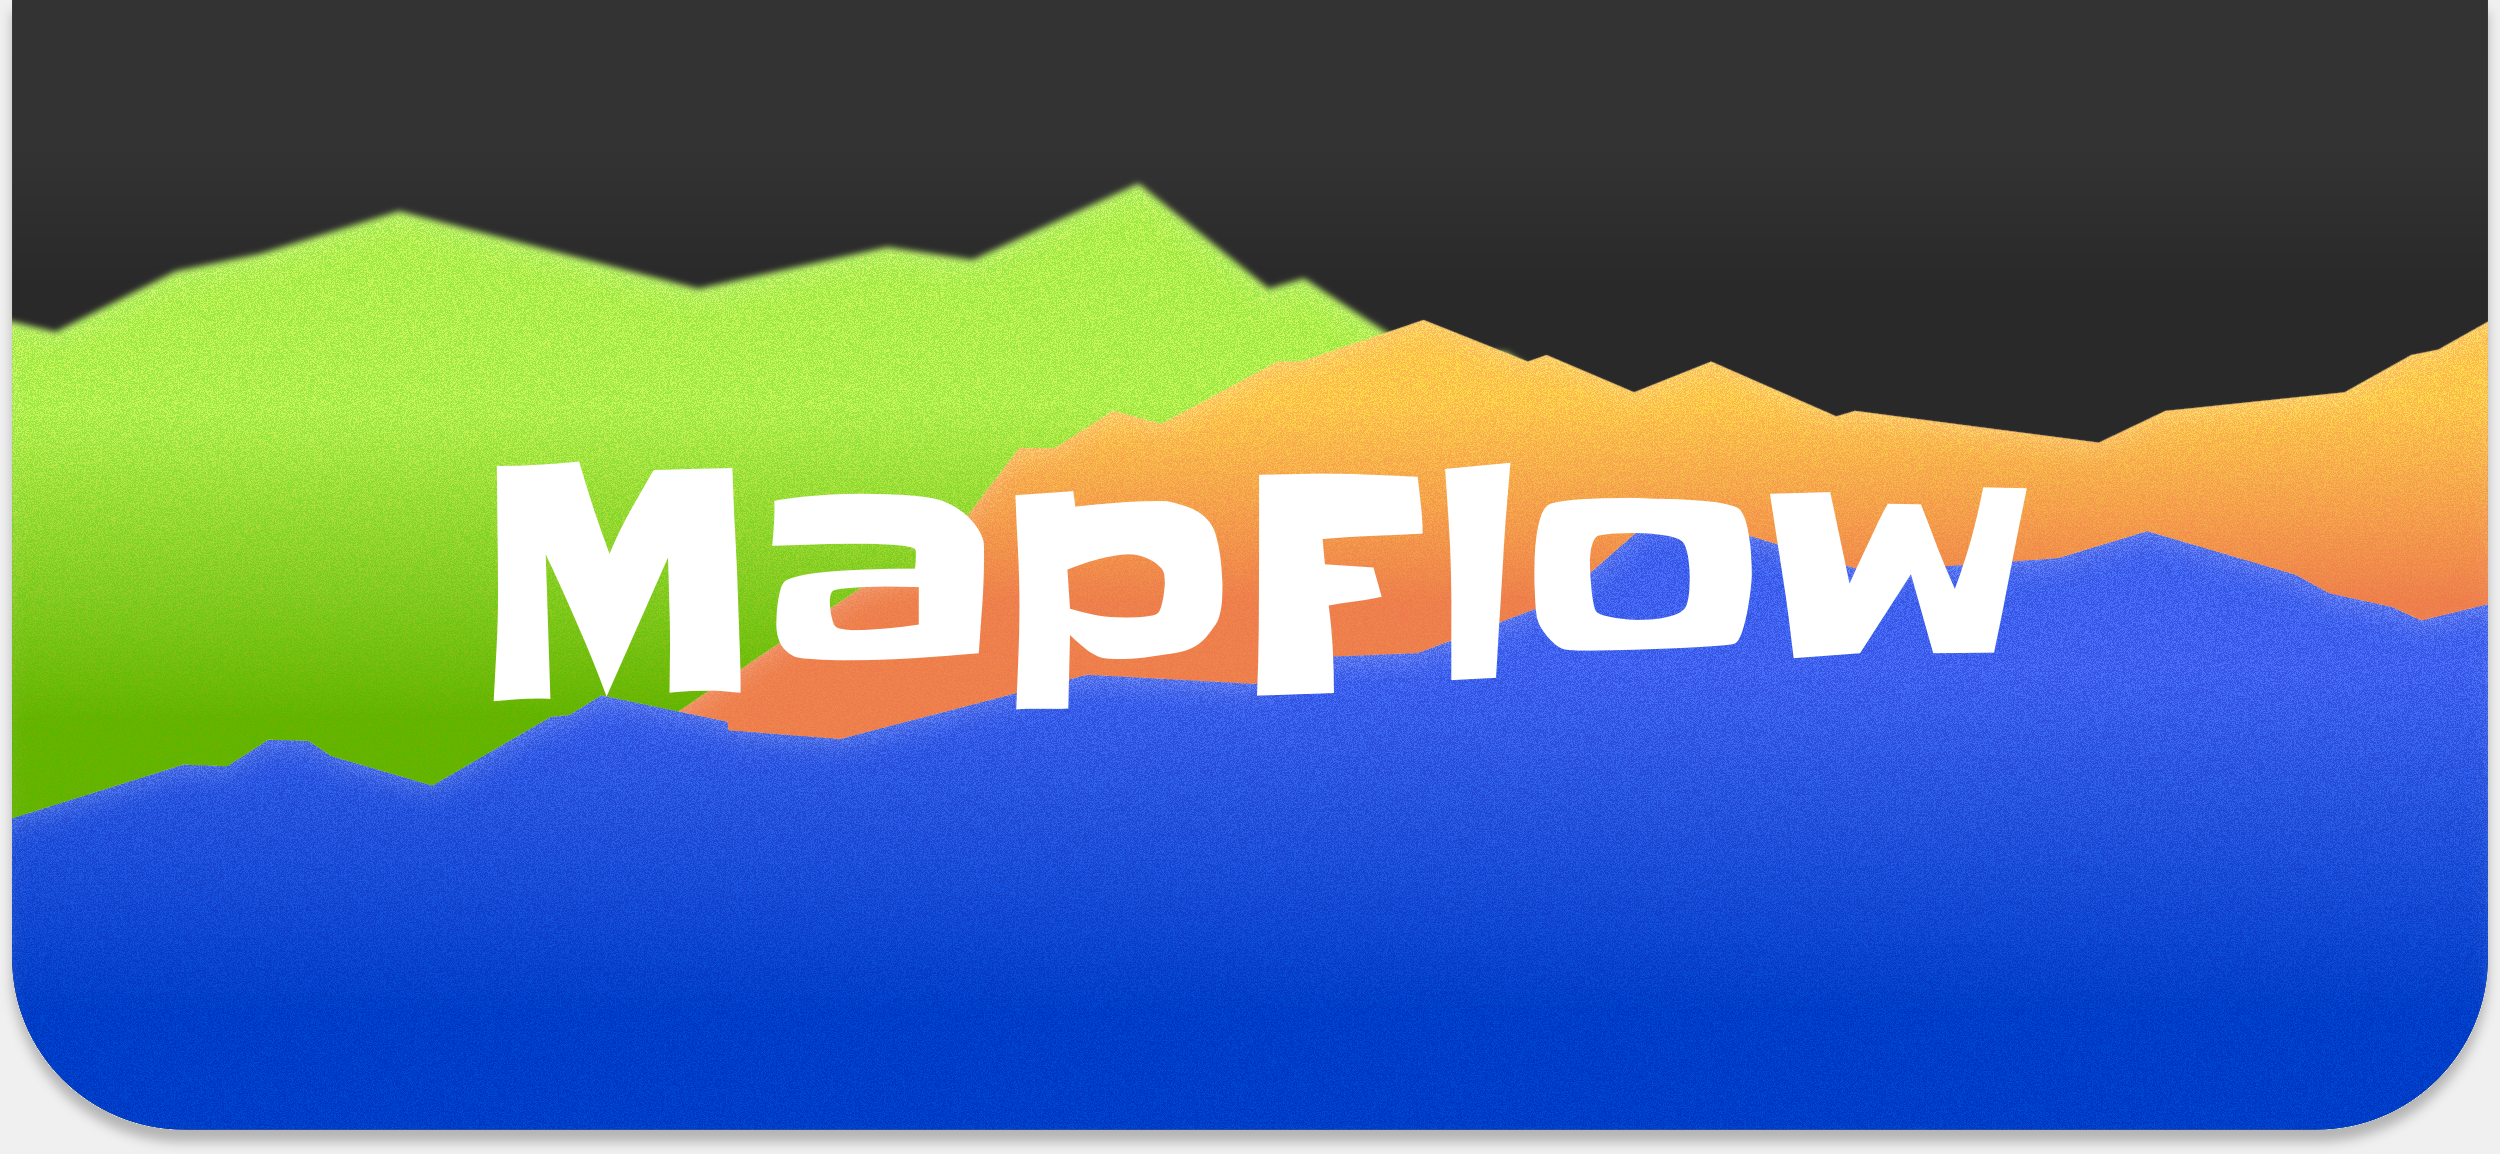
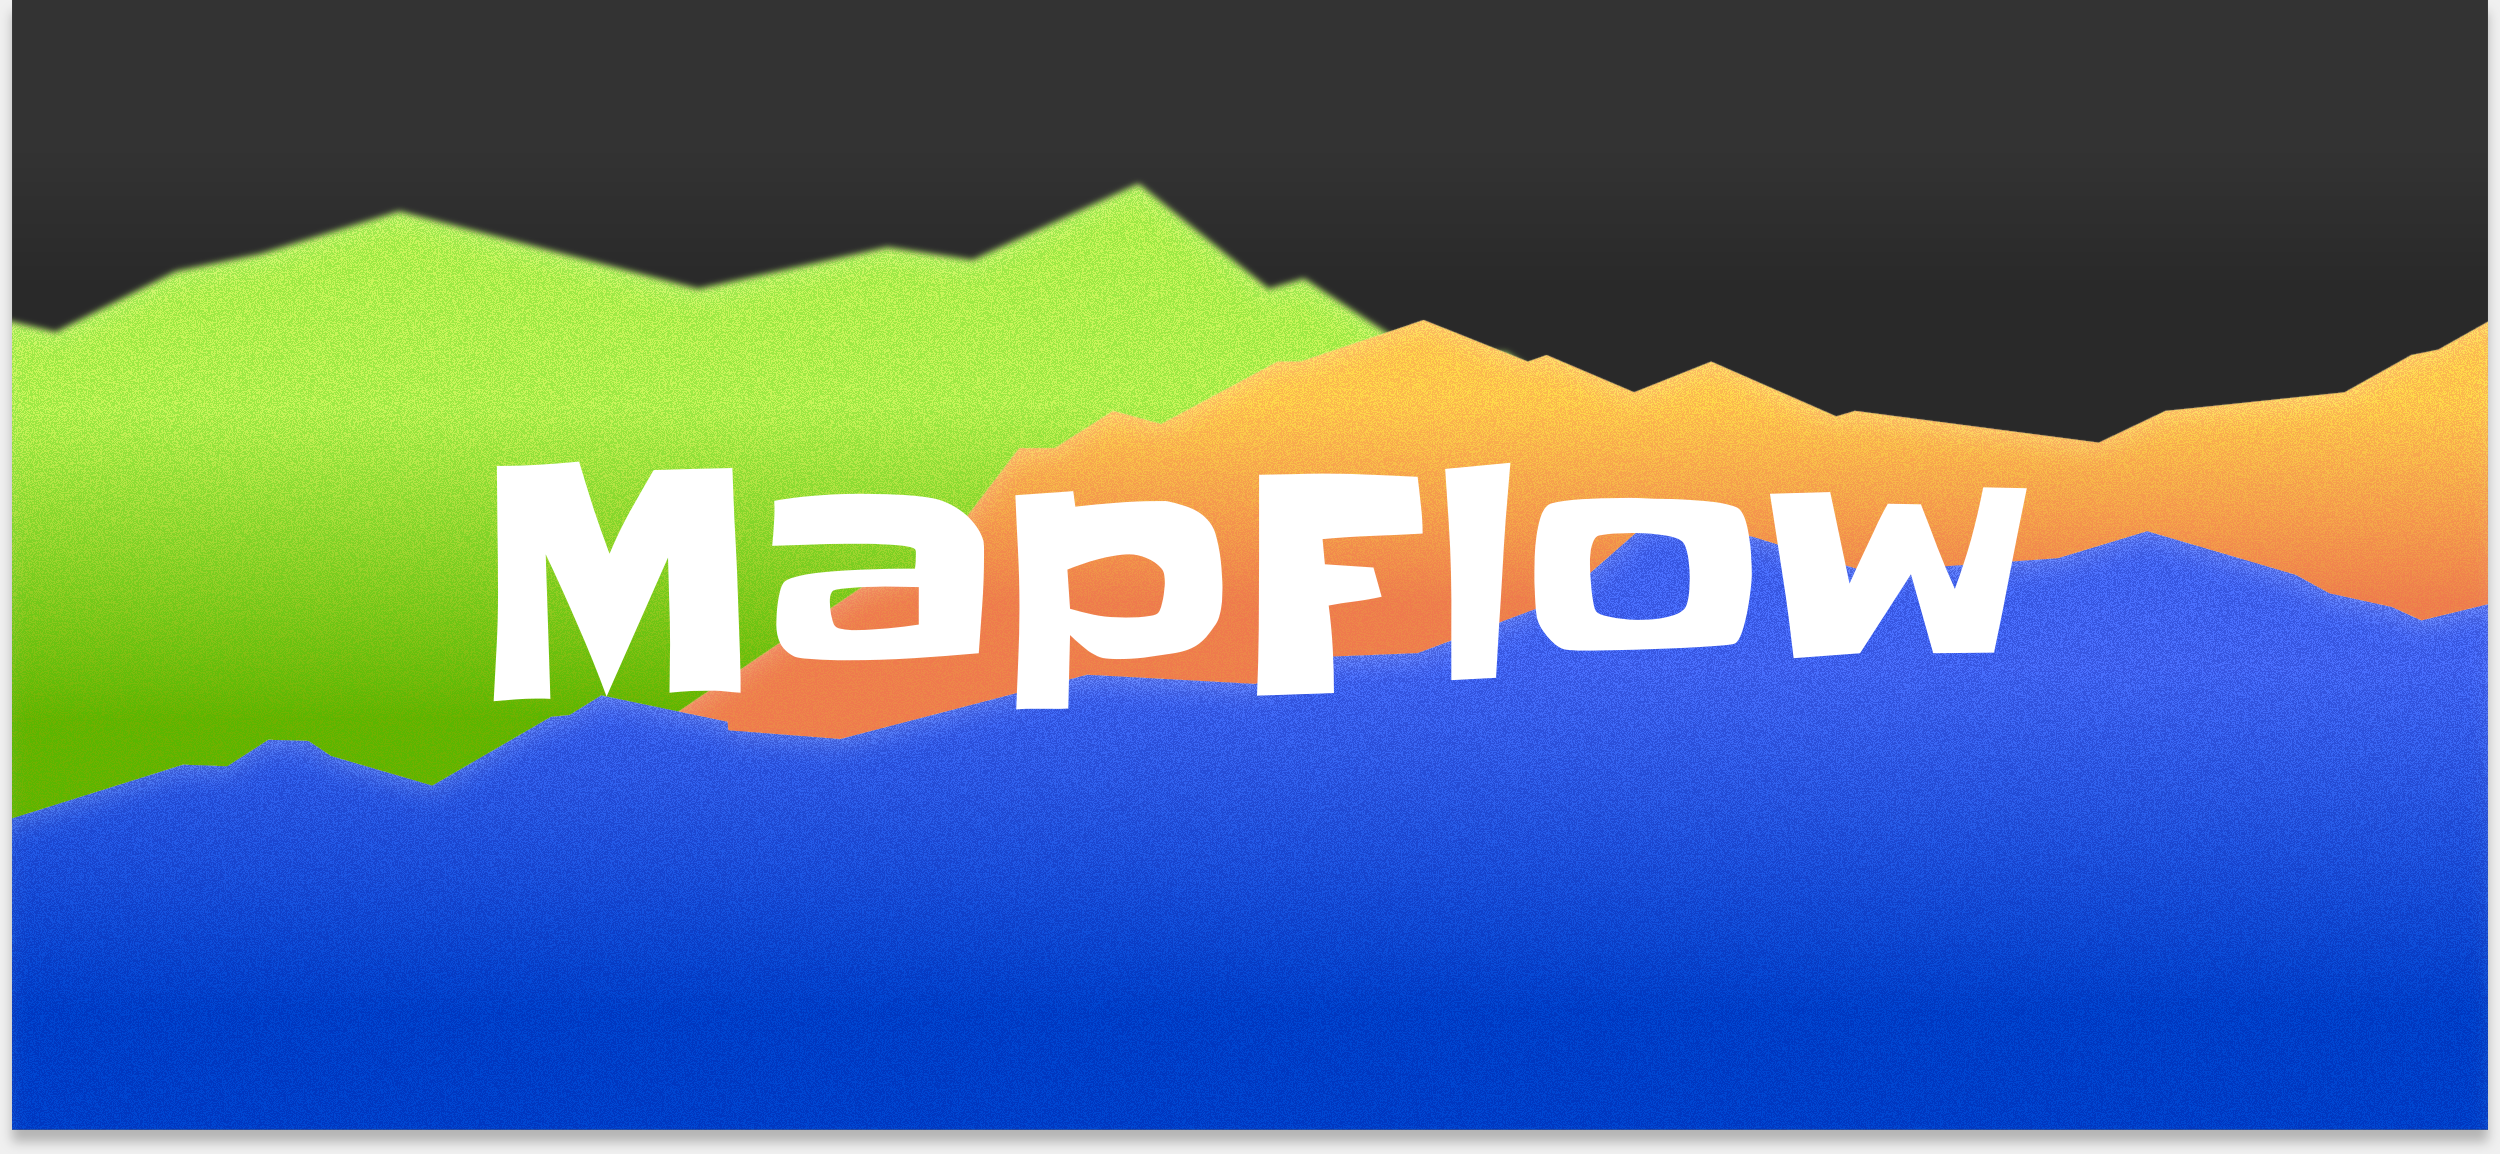
<svg xmlns="http://www.w3.org/2000/svg" width="1454" height="671" viewBox="0 0 1454 671" fill="none">
-   <g filter="url(#filter0_d_1499_7692)">
-     <g clip-path="url(#clip0_1499_7692)">
-       <path d="M7 0H1447V557C1447 612.228 1402.23 657 1347 657H107C51.772 657 7 612.228 7 557V0Z" fill="#333333" />
-       <path d="M7 0H1447V557C1447 612.228 1402.23 657 1347 657H107C51.772 657 7 612.228 7 557V0Z" fill="url(#paint0_linear_1499_7692)" fill-opacity="0.2" style="mix-blend-mode:darken" />
-       <g filter="url(#filter1_ifn_1499_7692)">
+   <g filter="url(#filter0_d_51_36)">
+     <g clip-path="url(#clip0_51_36)">
+       <rect width="1440" height="657" transform="translate(7)" fill="#333333" />
+       <rect width="1440" height="657" transform="translate(7)" fill="url(#paint0_linear_51_36)" fill-opacity="0.2" style="mix-blend-mode:darken" />
+       <g filter="url(#filter1_ifn_51_36)">
        <path d="M737.8 168.23L758.401 162.175L823.839 205.238H875.947L1025 304.822L1505 310.204V519H-411L-402.973 341.541L-395.531 340.936L-182.106 202.046L-96.972 232.245L5.106 186.806L32.387 193.361L102.454 157.953L151.483 147.886L232.141 123.093L406 168.23L516.038 144.007L565.723 151.409L662.15 107L737.8 168.23Z" fill="#C8F55A" />
-         <path d="M737.8 168.23L758.401 162.175L823.839 205.238H875.947L1025 304.822L1505 310.204V519H-411L-402.973 341.541L-395.531 340.936L-182.106 202.046L-96.972 232.245L5.106 186.806L32.387 193.361L102.454 157.953L151.483 147.886L232.141 123.093L406 168.23L516.038 144.007L565.723 151.409L662.15 107L737.8 168.23Z" fill="url(#paint1_linear_1499_7692)" style="mix-blend-mode:darken" />
+         <path d="M737.8 168.23L758.401 162.175L823.839 205.238H875.947L1025 304.822L1505 310.204V519H-411L-402.973 341.541L-395.531 340.936L-182.106 202.046L-96.972 232.245L5.106 186.806L32.387 193.361L102.454 157.953L151.483 147.886L232.141 123.093L406 168.23L516.038 144.007L565.723 151.409L662.15 107L737.8 168.23Z" fill="url(#paint1_linear_51_36)" style="mix-blend-mode:darken" />
      </g>
-       <g filter="url(#filter2_ifn_1499_7692)">
+       <g filter="url(#filter2_ifn_51_36)">
        <path d="M1604.81 223.696L1639.96 206.494L1705.4 238.987L1732.07 233.253L1812.05 249.818L1859.32 285.498H1899.31L1936.42 315H1949V504.5H261L503 340.5L539 331.089L592.861 260.649H613.464L647.397 238.987L675.271 246.633L743.139 210.316H756.47L827.974 186.105L888.569 210.316L899.477 206.494L950.378 228.156L995.219 210.316L1067.93 242.173L1078.84 238.987L1220.64 257.464L1259.42 238.987L1363.64 228.156L1402.42 206.494L1418.18 203.308L1470.29 174L1604.81 223.696Z" fill="#FED94A" />
-         <path d="M1604.81 223.696L1639.96 206.494L1705.4 238.987L1732.07 233.253L1812.05 249.818L1859.32 285.498H1899.31L1936.42 315H1949V504.5H261L503 340.5L539 331.089L592.861 260.649H613.464L647.397 238.987L675.271 246.633L743.139 210.316H756.47L827.974 186.105L888.569 210.316L899.477 206.494L950.378 228.156L995.219 210.316L1067.93 242.173L1078.84 238.987L1220.64 257.464L1259.42 238.987L1363.64 228.156L1402.42 206.494L1418.18 203.308L1470.29 174L1604.81 223.696Z" fill="url(#paint2_linear_1499_7692)" style="mix-blend-mode:darken" />
+         <path d="M1604.81 223.696L1639.96 206.494L1705.4 238.987L1732.07 233.253L1812.05 249.818L1859.32 285.498H1899.31L1936.42 315H1949V504.5H261L503 340.5L539 331.089L592.861 260.649H613.464L647.397 238.987L675.271 246.633L743.139 210.316H756.47L827.974 186.105L888.569 210.316L899.477 206.494L950.378 228.156L995.219 210.316L1067.93 242.173L1078.84 238.987L1220.64 257.464L1259.42 238.987L1363.64 228.156L1402.42 206.494L1418.18 203.308L1470.29 174L1604.81 223.696Z" fill="url(#paint2_linear_51_36)" style="mix-blend-mode:darken" />
      </g>
-       <g filter="url(#filter3_in_1499_7692)">
-         <path d="M106.495 444.781L-93 507.501V775.501L1704 771.001V366L1657.79 354.108L1620.28 358.102L1554.7 347.464L1530.47 347.783L1492.8 340.279L1408.24 360.893L1391.18 353.117L1354.72 345.097L1335.18 334.353L1248.81 308.988L1196.91 324.672L1085.52 332.639L1018.6 312.019L960.304 302.285L906.754 349.076L824.577 379.864L773.637 381.918L730.162 397.8L632.215 392.472L488.593 429.876L423.548 424.791L423.053 419.816L349.684 404.505L331.332 415.878L320.48 416.958L251.401 456.994L192.452 439.746L179.399 430.995L156.215 430.287L132.163 445.745L106.495 444.781Z" fill="#4A6FFE" />
-         <path d="M106.495 444.781L-93 507.501V775.501L1704 771.001V366L1657.79 354.108L1620.28 358.102L1554.7 347.464L1530.47 347.783L1492.8 340.279L1408.24 360.893L1391.18 353.117L1354.72 345.097L1335.18 334.353L1248.81 308.988L1196.91 324.672L1085.52 332.639L1018.6 312.019L960.304 302.285L906.754 349.076L824.577 379.864L773.637 381.918L730.162 397.8L632.215 392.472L488.593 429.876L423.548 424.791L423.053 419.816L349.684 404.505L331.332 415.878L320.48 416.958L251.401 456.994L192.452 439.746L179.399 430.995L156.215 430.287L132.163 445.745L106.495 444.781Z" fill="url(#paint3_linear_1499_7692)" style="mix-blend-mode:darken" />
+       <g filter="url(#filter3_in_51_36)">
+         <path d="M106.495 444.78L-93 507.5V775.5L1704 771V366L1657.79 354.107L1620.28 358.101L1554.7 347.463L1530.47 347.782L1492.8 340.278L1408.24 360.892L1391.18 353.116L1354.72 345.096L1335.18 334.352L1248.81 308.987L1196.91 324.671L1085.52 332.638L1018.6 312.018L960.304 302.284L906.754 349.075L824.577 379.863L773.637 381.917L730.162 397.799L632.215 392.471L488.593 429.875L423.548 424.79L423.053 419.815L349.684 404.504L331.332 415.877L320.48 416.957L251.401 456.993L192.452 439.745L179.399 430.994L156.215 430.286L132.163 445.744L106.495 444.78Z" fill="#4A6FFE" />
+         <path d="M106.495 444.78L-93 507.5V775.5L1704 771V366L1657.79 354.107L1620.28 358.101L1554.7 347.463L1530.47 347.782L1492.8 340.278L1408.24 360.892L1391.18 353.116L1354.72 345.096L1335.18 334.352L1248.81 308.987L1196.91 324.671L1085.52 332.638L1018.6 312.018L960.304 302.284L906.754 349.075L824.577 379.863L773.637 381.917L730.162 397.799L632.215 392.471L488.593 429.875L423.548 424.79L423.053 419.815L349.684 404.504L331.332 415.877L320.48 416.957L251.401 456.993L192.452 439.745L179.399 430.994L156.215 430.286L132.163 445.744L106.495 444.78Z" fill="url(#paint3_linear_51_36)" style="mix-blend-mode:darken" />
      </g>
      <path d="M430.728 402.893C428.572 402.779 426.474 402.609 424.432 402.382C422.73 402.156 421.028 401.985 419.326 401.872C417.738 401.758 416.547 401.702 415.753 401.702C411.328 401.702 406.904 401.758 402.479 401.872C398.055 402.099 393.687 402.439 389.376 402.893C389.49 398.128 389.546 393.477 389.546 388.939C389.66 384.288 389.717 379.579 389.717 374.815C389.717 366.306 389.546 357.854 389.206 349.459C388.979 341.064 388.752 332.669 388.525 324.274L352.789 405.105C347.571 390.924 341.955 377.027 335.942 363.413C330.043 349.686 323.86 336.016 317.394 322.402L320.116 406.467C318.869 406.467 317.564 406.41 316.203 406.296C314.955 406.296 313.65 406.296 312.289 406.296C307.978 406.296 303.723 406.467 299.526 406.807C295.442 407.147 291.301 407.488 287.103 407.828C287.67 397.277 288.238 386.783 288.805 376.346C289.372 365.909 289.656 355.415 289.656 344.864C289.656 332.499 289.542 320.19 289.315 307.937C289.202 295.685 289.089 283.376 288.975 271.01C297.143 271.01 305.085 270.783 312.799 270.329C320.627 269.876 328.625 269.252 336.793 268.458C339.516 277.533 342.295 286.552 345.132 295.515C348.081 304.364 351.201 313.213 354.491 322.061C358.008 313.666 361.979 305.441 366.403 297.387C370.941 289.332 375.536 281.334 380.187 273.392C387.901 273.166 395.502 272.939 402.99 272.712C410.591 272.485 418.249 272.315 425.963 272.201C426.303 282.412 426.7 292.508 427.154 302.492C427.722 312.475 428.232 322.572 428.686 332.782C429.026 340.837 429.31 348.892 429.537 356.947C429.877 365.001 430.161 372.999 430.388 380.941L430.728 395.235V402.893ZM572.31 323.253C572.31 332.782 571.97 342.255 571.289 351.671C570.609 361.087 569.928 370.504 569.247 379.92C556.541 381.054 543.892 382.019 531.299 382.813C518.706 383.607 506.057 384.004 493.351 384.004C492.216 384.004 490.118 384.004 487.055 384.004C483.992 383.89 480.758 383.777 477.355 383.664C473.951 383.437 470.718 383.21 467.655 382.983C464.592 382.643 462.55 382.189 461.529 381.621C457.785 379.579 455.176 377.027 453.701 373.964C452.226 370.787 451.489 367.214 451.489 363.243C451.489 361.882 451.546 360.066 451.659 357.797C451.772 355.529 451.999 353.146 452.34 350.65C452.68 348.154 453.134 345.829 453.701 343.673C454.268 341.518 454.949 339.929 455.743 338.908C456.764 337.547 459.09 336.413 462.72 335.505C466.35 334.484 470.661 333.69 475.653 333.123C480.758 332.555 486.204 332.102 491.99 331.761C497.889 331.421 503.505 331.194 508.837 331.081C514.169 330.854 518.933 330.74 523.131 330.74C527.329 330.74 530.335 330.74 532.15 330.74C532.49 328.244 532.661 325.805 532.661 323.423C532.661 323.196 532.661 322.629 532.661 321.721C532.661 320.7 532.604 320.076 532.49 319.849C532.15 319.169 531.072 318.601 529.257 318.148C527.442 317.694 525.173 317.353 522.45 317.127C519.841 316.9 516.948 316.729 513.772 316.616C510.708 316.389 507.702 316.276 504.752 316.276C501.803 316.276 499.194 316.276 496.925 316.276C494.656 316.276 493.011 316.276 491.99 316.276C484.842 316.276 477.695 316.446 470.548 316.786C463.401 317.013 456.254 317.24 449.106 317.467C449.56 313.156 449.901 308.788 450.127 304.364C450.468 299.939 450.524 295.571 450.298 291.26C458.579 289.786 466.861 288.765 475.143 288.197C483.538 287.517 491.99 287.176 500.498 287.176C503.561 287.176 506.908 287.233 510.538 287.347C514.169 287.347 517.799 287.46 521.429 287.687C525.06 287.8 528.633 288.027 532.15 288.368C535.78 288.708 539.127 289.162 542.19 289.729C545.367 290.296 548.486 291.317 551.55 292.792C554.726 294.267 557.676 296.082 560.398 298.237C563.121 300.393 565.504 302.889 567.546 305.725C569.588 308.448 571.063 311.397 571.97 314.574C572.084 314.914 572.14 315.482 572.14 316.276C572.254 317.07 572.31 317.977 572.31 318.998C572.31 319.906 572.31 320.757 572.31 321.551C572.31 322.345 572.31 322.912 572.31 323.253ZM534.362 363.243V341.461C531.072 341.348 527.782 341.291 524.492 341.291C521.202 341.177 517.912 341.121 514.622 341.121C513.942 341.121 512.013 341.177 508.837 341.291C505.773 341.291 502.427 341.404 498.796 341.631C495.28 341.858 492.046 342.142 489.097 342.482C486.147 342.822 484.445 343.333 483.992 344.014C483.424 344.921 483.027 345.885 482.8 346.907C482.687 347.814 482.63 348.778 482.63 349.799C482.63 350.594 482.687 351.671 482.8 353.033C482.914 354.394 483.084 355.812 483.311 357.287C483.651 358.762 483.992 360.123 484.332 361.371C484.672 362.619 485.126 363.527 485.693 364.094C486.147 364.661 486.884 365.115 487.905 365.455C489.04 365.682 490.231 365.909 491.479 366.136C492.727 366.249 493.975 366.363 495.223 366.476C496.471 366.476 497.435 366.476 498.116 366.476C500.838 366.476 503.731 366.363 506.794 366.136C509.971 365.909 513.148 365.682 516.324 365.455C519.614 365.115 522.791 364.775 525.854 364.434C528.917 363.98 531.753 363.583 534.362 363.243ZM711 341.972C711 343.56 710.943 345.318 710.83 347.247C710.83 349.062 710.66 350.934 710.32 352.863C710.093 354.791 709.696 356.663 709.128 358.478C708.675 360.18 707.994 361.711 707.086 363.073C705.158 365.909 703.342 368.348 701.641 370.39C699.939 372.319 698.067 373.964 696.025 375.325C694.096 376.573 691.884 377.594 689.388 378.388C686.893 379.182 683.943 379.806 680.54 380.26C675.434 381.054 670.386 381.792 665.394 382.472C660.403 383.04 655.354 383.323 650.249 383.323C647.98 383.323 645.654 383.21 643.272 382.983C640.89 382.756 638.677 382.019 636.635 380.771C635.501 380.203 634.253 379.466 632.892 378.558C631.644 377.537 630.396 376.516 629.148 375.495C627.9 374.361 626.652 373.283 625.404 372.262C624.269 371.128 623.248 370.163 622.341 369.369L621.32 412.082C618.143 412.309 614.967 412.366 611.79 412.252C608.614 412.252 605.38 412.252 602.09 412.252C600.162 412.252 598.29 412.252 596.475 412.252C594.773 412.366 592.958 412.479 591.029 412.593C591.483 402.836 591.88 393.136 592.221 383.493C592.674 373.737 592.901 364.037 592.901 354.394V352.352C592.901 341.574 592.618 330.854 592.05 320.19C591.483 309.526 590.973 298.805 590.519 288.027C596.191 287.573 601.807 287.176 607.366 286.836C612.925 286.496 618.54 286.099 624.213 285.645L625.404 294.664C633.232 293.756 641.06 293.019 648.888 292.452C656.829 291.771 664.77 291.431 672.712 291.431C673.733 291.431 674.81 291.431 675.945 291.431C677.193 291.317 678.327 291.374 679.348 291.601C682.071 292.168 684.851 292.905 687.687 293.813C690.523 294.607 693.189 295.685 695.685 297.046C698.181 298.408 700.393 300.166 702.321 302.322C704.25 304.364 705.725 306.86 706.746 309.809C707.427 312.078 708.051 314.574 708.618 317.297C709.185 320.019 709.639 322.856 709.979 325.805C710.32 328.641 710.546 331.478 710.66 334.314C710.887 337.037 711 339.589 711 341.972ZM677.476 338.908C677.476 337.547 677.363 336.072 677.136 334.484C676.909 332.896 676.342 331.591 675.434 330.57C673.165 327.961 670.329 325.975 666.926 324.614C663.522 323.139 660.176 322.402 656.886 322.402C654.163 322.402 651.213 322.685 648.037 323.253C644.86 323.706 641.684 324.387 638.507 325.295C635.331 326.089 632.211 327.053 629.148 328.188C626.085 329.209 623.305 330.23 620.809 331.251L622.341 354.054C626.538 355.302 631.02 356.436 635.784 357.457C640.663 358.478 645.257 358.989 649.568 358.989C650.703 358.989 652.461 359.045 654.844 359.159C657.226 359.159 659.665 359.102 662.161 358.989C664.77 358.762 667.153 358.478 669.308 358.138C671.577 357.797 673.052 357.174 673.733 356.266C674.3 355.585 674.81 354.508 675.264 353.033C675.718 351.444 676.115 349.799 676.455 348.098C676.796 346.283 677.023 344.581 677.136 342.993C677.363 341.291 677.476 339.929 677.476 338.908ZM827.397 310.32C817.527 310.887 807.771 311.341 798.128 311.681C788.598 312.021 778.955 312.645 769.199 313.553L770.56 328.188L798.809 330.06L803.573 347.077C798.468 348.211 793.306 349.119 788.088 349.799C782.983 350.367 777.878 351.161 772.772 352.182C773.907 360.69 774.701 369.199 775.155 377.708C775.609 386.103 775.835 394.555 775.835 403.063L731.08 404.595C731.648 391.321 731.988 378.161 732.101 365.115C732.215 351.955 732.272 338.738 732.272 325.465V310.32V276.115C738.852 276.002 745.318 275.888 751.671 275.775C758.138 275.548 764.661 275.435 771.241 275.435C780.09 275.435 788.939 275.661 797.788 276.115C806.637 276.456 815.542 276.853 824.505 277.306C825.185 282.752 825.809 288.254 826.376 293.813C827.057 299.259 827.397 304.761 827.397 310.32ZM878.449 269.138C877.541 280.143 876.634 291.09 875.726 301.981C874.932 312.872 874.251 323.82 873.684 334.824C873.117 344.808 872.493 354.734 871.812 364.604C871.245 374.361 870.678 384.231 870.11 394.214L844.074 395.576C844.074 385.252 844.074 375.042 844.074 364.945C844.188 354.734 844.131 344.467 843.904 334.144C843.677 323.82 843.223 313.61 842.543 303.513C841.862 293.303 841.181 283.036 840.501 272.712L878.449 269.138ZM1018.84 332.612C1018.84 333.52 1018.84 334.427 1018.84 335.335C1018.84 336.129 1018.78 336.98 1018.67 337.887C1018.56 339.476 1018.27 342.085 1017.82 345.715C1017.37 349.346 1016.74 353.146 1015.95 357.117C1015.15 360.974 1014.19 364.548 1013.05 367.838C1011.92 371.128 1010.67 373.226 1009.31 374.134C1008.63 374.588 1006.3 374.985 1002.33 375.325C998.476 375.665 993.712 376.006 988.039 376.346C982.48 376.687 976.411 376.97 969.831 377.197C963.251 377.424 956.955 377.651 950.942 377.878C945.043 377.991 939.824 378.105 935.286 378.218C930.862 378.332 927.912 378.388 926.437 378.388C925.757 378.388 924.565 378.388 922.864 378.388C921.275 378.388 919.574 378.388 917.758 378.388C915.943 378.275 914.242 378.161 912.653 378.048C911.065 377.934 909.931 377.764 909.25 377.537C907.662 376.97 906.073 376.063 904.485 374.815C902.897 373.453 901.422 371.978 900.061 370.39C898.699 368.688 897.451 366.987 896.317 365.285C895.296 363.47 894.558 361.768 894.105 360.18C893.764 358.932 893.481 357.06 893.254 354.564C893.027 351.955 892.857 349.289 892.743 346.566C892.63 343.73 892.516 341.007 892.403 338.398C892.403 335.789 892.403 333.803 892.403 332.442C892.403 330.286 892.46 327.337 892.573 323.593C892.687 319.736 893.027 315.822 893.594 311.851C894.161 307.881 894.956 304.193 895.977 300.79C897.111 297.273 898.699 294.834 900.741 293.473C901.649 292.905 903.351 292.395 905.846 291.941C908.342 291.487 911.292 291.09 914.695 290.75C918.099 290.41 921.729 290.183 925.586 290.069C929.444 289.842 933.187 289.729 936.818 289.729C940.561 289.615 944.022 289.559 947.198 289.559C950.375 289.559 952.927 289.615 954.856 289.729C956.558 289.842 958.997 289.956 962.173 290.069C965.35 290.069 968.867 290.126 972.724 290.239C976.695 290.353 980.779 290.58 984.976 290.92C989.174 291.147 993.088 291.487 996.718 291.941C1000.35 292.395 1003.52 293.019 1006.25 293.813C1009.08 294.494 1010.96 295.345 1011.86 296.366C1013.34 297.954 1014.53 300.336 1015.44 303.513C1016.34 306.689 1017.03 310.093 1017.48 313.723C1018.05 317.24 1018.39 320.757 1018.5 324.274C1018.73 327.677 1018.84 330.457 1018.84 332.612ZM982.764 336.186C982.764 334.824 982.707 333.236 982.594 331.421C982.48 329.606 982.31 327.791 982.083 325.975C981.856 324.047 981.516 322.232 981.062 320.53C980.608 318.715 980.041 317.24 979.361 316.105C978.453 314.631 976.695 313.496 974.085 312.702C971.476 311.908 968.583 311.341 965.406 311C962.343 310.547 959.28 310.263 956.217 310.149C953.268 310.036 951.055 309.979 949.581 309.979C948.786 309.979 947.368 310.036 945.326 310.149C943.284 310.149 941.129 310.206 938.86 310.32C936.704 310.433 934.662 310.66 932.734 311C930.805 311.227 929.557 311.511 928.99 311.851C927.969 312.532 927.175 313.61 926.607 315.084C926.04 316.446 925.586 317.977 925.246 319.679C925.019 321.381 924.849 323.083 924.735 324.784C924.735 326.373 924.735 327.677 924.735 328.698C924.735 329.719 924.792 331.591 924.906 334.314C925.133 336.923 925.359 339.759 925.586 342.822C925.927 345.772 926.324 348.495 926.778 350.991C927.231 353.486 927.799 355.075 928.479 355.755C929.273 356.663 930.748 357.4 932.904 357.968C935.173 358.535 937.555 359.045 940.051 359.499C942.66 359.84 945.156 360.123 947.538 360.35C949.921 360.464 951.623 360.52 952.644 360.52C954.459 360.52 956.614 360.464 959.11 360.35C961.606 360.237 964.102 359.953 966.598 359.499C969.207 359.045 971.646 358.421 973.915 357.627C976.184 356.833 977.999 355.755 979.361 354.394C980.155 353.6 980.779 352.409 981.232 350.82C981.686 349.232 982.027 347.53 982.253 345.715C982.48 343.9 982.594 342.142 982.594 340.44C982.707 338.625 982.764 337.207 982.764 336.186ZM1178.8 283.943C1175.51 299.939 1172.33 315.879 1169.27 331.761C1166.32 347.644 1163.15 363.583 1159.74 379.579L1124.35 379.92L1111.41 333.973L1081.8 379.92L1043.17 382.813C1042.27 374.985 1041.3 367.1 1040.28 359.159C1039.26 351.218 1038.13 343.333 1036.88 335.505C1035.63 327.337 1034.38 319.282 1033.13 311.341C1031.89 303.286 1030.64 295.231 1029.39 287.176L1064.45 286.155L1075.68 339.419C1077.95 334.314 1080.27 329.265 1082.65 324.274C1085.04 319.282 1087.42 314.234 1089.8 309.128C1092.3 303.456 1095.02 298.067 1097.97 292.962L1117.2 293.303C1120.49 301.584 1123.67 309.866 1126.73 318.148C1129.91 326.316 1133.31 334.427 1136.94 342.482C1138.98 337.037 1140.74 331.988 1142.21 327.337C1143.8 322.572 1145.22 317.921 1146.47 313.383C1147.72 308.731 1148.91 304.023 1150.04 299.259C1151.18 294.38 1152.31 289.105 1153.45 283.433L1178.8 283.943Z" fill="white" />
    </g>
  </g>
  <defs>
-     <filter id="filter0_d_1499_7692" x="0" y="0" width="1454" height="671" filterUnits="userSpaceOnUse" color-interpolation-filters="sRGB">
+     <filter id="filter0_d_51_36" x="0" y="0" width="1454" height="671" filterUnits="userSpaceOnUse" color-interpolation-filters="sRGB">
      <feFlood flood-opacity="0" result="BackgroundImageFix" />
      <feColorMatrix in="SourceAlpha" type="matrix" values="0 0 0 0 0 0 0 0 0 0 0 0 0 0 0 0 0 0 127 0" result="hardAlpha" />
      <feOffset dy="7" />
      <feGaussianBlur stdDeviation="3.5" />
      <feComposite in2="hardAlpha" operator="out" />
      <feColorMatrix type="matrix" values="0 0 0 0 0 0 0 0 0 0 0 0 0 0 0 0 0 0 0.25 0" />
-       <feBlend mode="normal" in2="BackgroundImageFix" result="effect1_dropShadow_1499_7692" />
-       <feBlend mode="normal" in="SourceGraphic" in2="effect1_dropShadow_1499_7692" result="shape" />
+       <feBlend mode="normal" in2="BackgroundImageFix" result="effect1_dropShadow_51_36" />
+       <feBlend mode="normal" in="SourceGraphic" in2="effect1_dropShadow_51_36" result="shape" />
    </filter>
-     <filter id="filter1_ifn_1499_7692" x="-415" y="103" width="1924" height="420" filterUnits="userSpaceOnUse" color-interpolation-filters="sRGB">
+     <filter id="filter1_ifn_51_36" x="-415" y="103" width="1924" height="420" filterUnits="userSpaceOnUse" color-interpolation-filters="sRGB">
      <feFlood flood-opacity="0" result="BackgroundImageFix" />
      <feBlend mode="normal" in="SourceGraphic" in2="BackgroundImageFix" result="shape" />
      <feColorMatrix in="SourceAlpha" type="matrix" values="0 0 0 0 0 0 0 0 0 0 0 0 0 0 0 0 0 0 127 0" result="hardAlpha" />
      <feOffset dy="4" />
      <feGaussianBlur stdDeviation="7.5" />
      <feComposite in2="hardAlpha" operator="arithmetic" k2="-1" k3="1" />
      <feColorMatrix type="matrix" values="0 0 0 0 1 0 0 0 0 1 0 0 0 0 1 0 0 0 0.25 0" />
-       <feBlend mode="plus-lighter" in2="shape" result="effect1_innerShadow_1499_7692" />
-       <feGaussianBlur stdDeviation="2" result="effect2_foregroundBlur_1499_7692" />
+       <feBlend mode="plus-lighter" in2="shape" result="effect1_innerShadow_51_36" />
+       <feGaussianBlur stdDeviation="2" result="effect2_foregroundBlur_51_36" />
      <feTurbulence type="fractalNoise" baseFrequency="2 2" stitchTiles="stitch" numOctaves="3" result="noise" seed="7045" />
      <feColorMatrix in="noise" type="luminanceToAlpha" result="alphaNoise" />
      <feComponentTransfer in="alphaNoise" result="coloredNoise1">
        <feFuncA type="discrete" tableValues="1 1 1 1 1 1 1 1 1 1 1 1 1 1 1 1 1 1 1 1 1 1 1 1 1 1 1 1 1 1 1 1 1 1 1 1 1 1 1 1 1 1 1 1 1 1 1 1 1 1 1 0 0 0 0 0 0 0 0 0 0 0 0 0 0 0 0 0 0 0 0 0 0 0 0 0 0 0 0 0 0 0 0 0 0 0 0 0 0 0 0 0 0 0 0 0 0 0 0 0 " />
      </feComponentTransfer>
-       <feComposite operator="in" in2="effect2_foregroundBlur_1499_7692" in="coloredNoise1" result="noise1Clipped" />
+       <feComposite operator="in" in2="effect2_foregroundBlur_51_36" in="coloredNoise1" result="noise1Clipped" />
      <feFlood flood-color="rgba(29, 196, 0, 0.25)" result="color1Flood" />
      <feComposite operator="in" in2="noise1Clipped" in="color1Flood" result="color1" />
-       <feMerge result="effect3_noise_1499_7692">
-         <feMergeNode in="effect2_foregroundBlur_1499_7692" />
+       <feMerge result="effect3_noise_51_36">
+         <feMergeNode in="effect2_foregroundBlur_51_36" />
        <feMergeNode in="color1" />
      </feMerge>
    </filter>
-     <filter id="filter2_ifn_1499_7692" x="260" y="173" width="1690" height="335.5" filterUnits="userSpaceOnUse" color-interpolation-filters="sRGB">
+     <filter id="filter2_ifn_51_36" x="260" y="173" width="1690" height="335.5" filterUnits="userSpaceOnUse" color-interpolation-filters="sRGB">
      <feFlood flood-opacity="0" result="BackgroundImageFix" />
      <feBlend mode="normal" in="SourceGraphic" in2="BackgroundImageFix" result="shape" />
      <feColorMatrix in="SourceAlpha" type="matrix" values="0 0 0 0 0 0 0 0 0 0 0 0 0 0 0 0 0 0 127 0" result="hardAlpha" />
      <feOffset dy="4" />
      <feGaussianBlur stdDeviation="7.5" />
      <feComposite in2="hardAlpha" operator="arithmetic" k2="-1" k3="1" />
      <feColorMatrix type="matrix" values="0 0 0 0 1 0 0 0 0 1 0 0 0 0 1 0 0 0 0.25 0" />
-       <feBlend mode="plus-lighter" in2="shape" result="effect1_innerShadow_1499_7692" />
-       <feGaussianBlur stdDeviation="0.5" result="effect2_foregroundBlur_1499_7692" />
+       <feBlend mode="plus-lighter" in2="shape" result="effect1_innerShadow_51_36" />
+       <feGaussianBlur stdDeviation="0.5" result="effect2_foregroundBlur_51_36" />
      <feTurbulence type="fractalNoise" baseFrequency="2 2" stitchTiles="stitch" numOctaves="3" result="noise" seed="7045" />
      <feColorMatrix in="noise" type="luminanceToAlpha" result="alphaNoise" />
      <feComponentTransfer in="alphaNoise" result="coloredNoise1">
        <feFuncA type="discrete" tableValues="1 1 1 1 1 1 1 1 1 1 1 1 1 1 1 1 1 1 1 1 1 1 1 1 1 1 1 1 1 1 1 1 1 1 1 1 1 1 1 1 1 1 1 1 1 1 1 1 1 1 1 0 0 0 0 0 0 0 0 0 0 0 0 0 0 0 0 0 0 0 0 0 0 0 0 0 0 0 0 0 0 0 0 0 0 0 0 0 0 0 0 0 0 0 0 0 0 0 0 0 " />
      </feComponentTransfer>
-       <feComposite operator="in" in2="effect2_foregroundBlur_1499_7692" in="coloredNoise1" result="noise1Clipped" />
+       <feComposite operator="in" in2="effect2_foregroundBlur_51_36" in="coloredNoise1" result="noise1Clipped" />
      <feFlood flood-color="rgba(247, 88, 88, 0.25)" result="color1Flood" />
      <feComposite operator="in" in2="noise1Clipped" in="color1Flood" result="color1" />
-       <feMerge result="effect3_noise_1499_7692">
-         <feMergeNode in="effect2_foregroundBlur_1499_7692" />
+       <feMerge result="effect3_noise_51_36">
+         <feMergeNode in="effect2_foregroundBlur_51_36" />
        <feMergeNode in="color1" />
      </feMerge>
    </filter>
-     <filter id="filter3_in_1499_7692" x="-93" y="302.285" width="1797" height="477.215" filterUnits="userSpaceOnUse" color-interpolation-filters="sRGB">
+     <filter id="filter3_in_51_36" x="-93" y="302.284" width="1797" height="477.216" filterUnits="userSpaceOnUse" color-interpolation-filters="sRGB">
      <feFlood flood-opacity="0" result="BackgroundImageFix" />
      <feBlend mode="normal" in="SourceGraphic" in2="BackgroundImageFix" result="shape" />
      <feColorMatrix in="SourceAlpha" type="matrix" values="0 0 0 0 0 0 0 0 0 0 0 0 0 0 0 0 0 0 127 0" result="hardAlpha" />
      <feOffset dy="4" />
      <feGaussianBlur stdDeviation="7.5" />
      <feComposite in2="hardAlpha" operator="arithmetic" k2="-1" k3="1" />
      <feColorMatrix type="matrix" values="0 0 0 0 1 0 0 0 0 1 0 0 0 0 1 0 0 0 0.25 0" />
-       <feBlend mode="plus-lighter" in2="shape" result="effect1_innerShadow_1499_7692" />
+       <feBlend mode="plus-lighter" in2="shape" result="effect1_innerShadow_51_36" />
      <feTurbulence type="fractalNoise" baseFrequency="2 2" stitchTiles="stitch" numOctaves="3" result="noise" seed="7045" />
      <feColorMatrix in="noise" type="luminanceToAlpha" result="alphaNoise" />
      <feComponentTransfer in="alphaNoise" result="coloredNoise1">
        <feFuncA type="discrete" tableValues="1 1 1 1 1 1 1 1 1 1 1 1 1 1 1 1 1 1 1 1 1 1 1 1 1 1 1 1 1 1 1 1 1 1 1 1 1 1 1 1 1 1 1 1 1 1 1 1 1 1 1 0 0 0 0 0 0 0 0 0 0 0 0 0 0 0 0 0 0 0 0 0 0 0 0 0 0 0 0 0 0 0 0 0 0 0 0 0 0 0 0 0 0 0 0 0 0 0 0 0 " />
      </feComponentTransfer>
-       <feComposite operator="in" in2="effect1_innerShadow_1499_7692" in="coloredNoise1" result="noise1Clipped" />
+       <feComposite operator="in" in2="effect1_innerShadow_51_36" in="coloredNoise1" result="noise1Clipped" />
      <feFlood flood-color="rgba(1, 15, 142, 0.25)" result="color1Flood" />
      <feComposite operator="in" in2="noise1Clipped" in="color1Flood" result="color1" />
-       <feMerge result="effect2_noise_1499_7692">
-         <feMergeNode in="effect1_innerShadow_1499_7692" />
+       <feMerge result="effect2_noise_51_36">
+         <feMergeNode in="effect1_innerShadow_51_36" />
        <feMergeNode in="color1" />
      </feMerge>
    </filter>
-     <linearGradient id="paint0_linear_1499_7692" x1="727" y1="0" x2="727" y2="167" gradientUnits="userSpaceOnUse">
+     <linearGradient id="paint0_linear_51_36" x1="720" y1="0" x2="720" y2="167" gradientUnits="userSpaceOnUse">
      <stop stop-color="#666666" />
      <stop offset="1" />
    </linearGradient>
-     <linearGradient id="paint1_linear_1499_7692" x1="263" y1="417" x2="261.53" y2="236.5" gradientUnits="userSpaceOnUse">
+     <linearGradient id="paint1_linear_51_36" x1="263" y1="417" x2="261.53" y2="236.5" gradientUnits="userSpaceOnUse">
      <stop stop-color="#70B100" />
      <stop offset="1" stop-color="#70B100" stop-opacity="0" />
    </linearGradient>
-     <linearGradient id="paint2_linear_1499_7692" x1="853.5" y1="349.5" x2="853.5" y2="233" gradientUnits="userSpaceOnUse">
+     <linearGradient id="paint2_linear_51_36" x1="853.5" y1="349.5" x2="853.5" y2="233" gradientUnits="userSpaceOnUse">
      <stop stop-color="#ED865A" />
      <stop offset="1" stop-color="#ED865A" stop-opacity="0" />
    </linearGradient>
-     <linearGradient id="paint3_linear_1499_7692" x1="537.76" y1="588.001" x2="537.76" y2="386.762" gradientUnits="userSpaceOnUse">
+     <linearGradient id="paint3_linear_51_36" x1="537.76" y1="588" x2="537.76" y2="386.761" gradientUnits="userSpaceOnUse">
      <stop stop-color="#0046D1" />
      <stop offset="1" stop-color="#0046D1" stop-opacity="0" />
    </linearGradient>
-     <clipPath id="clip0_1499_7692">
-       <path d="M7 0H1447V557C1447 612.228 1402.23 657 1347 657H107C51.772 657 7 612.228 7 557V0Z" fill="white" />
+     <clipPath id="clip0_51_36">
+       <rect width="1440" height="657" fill="white" transform="translate(7)" />
    </clipPath>
  </defs>
</svg>
